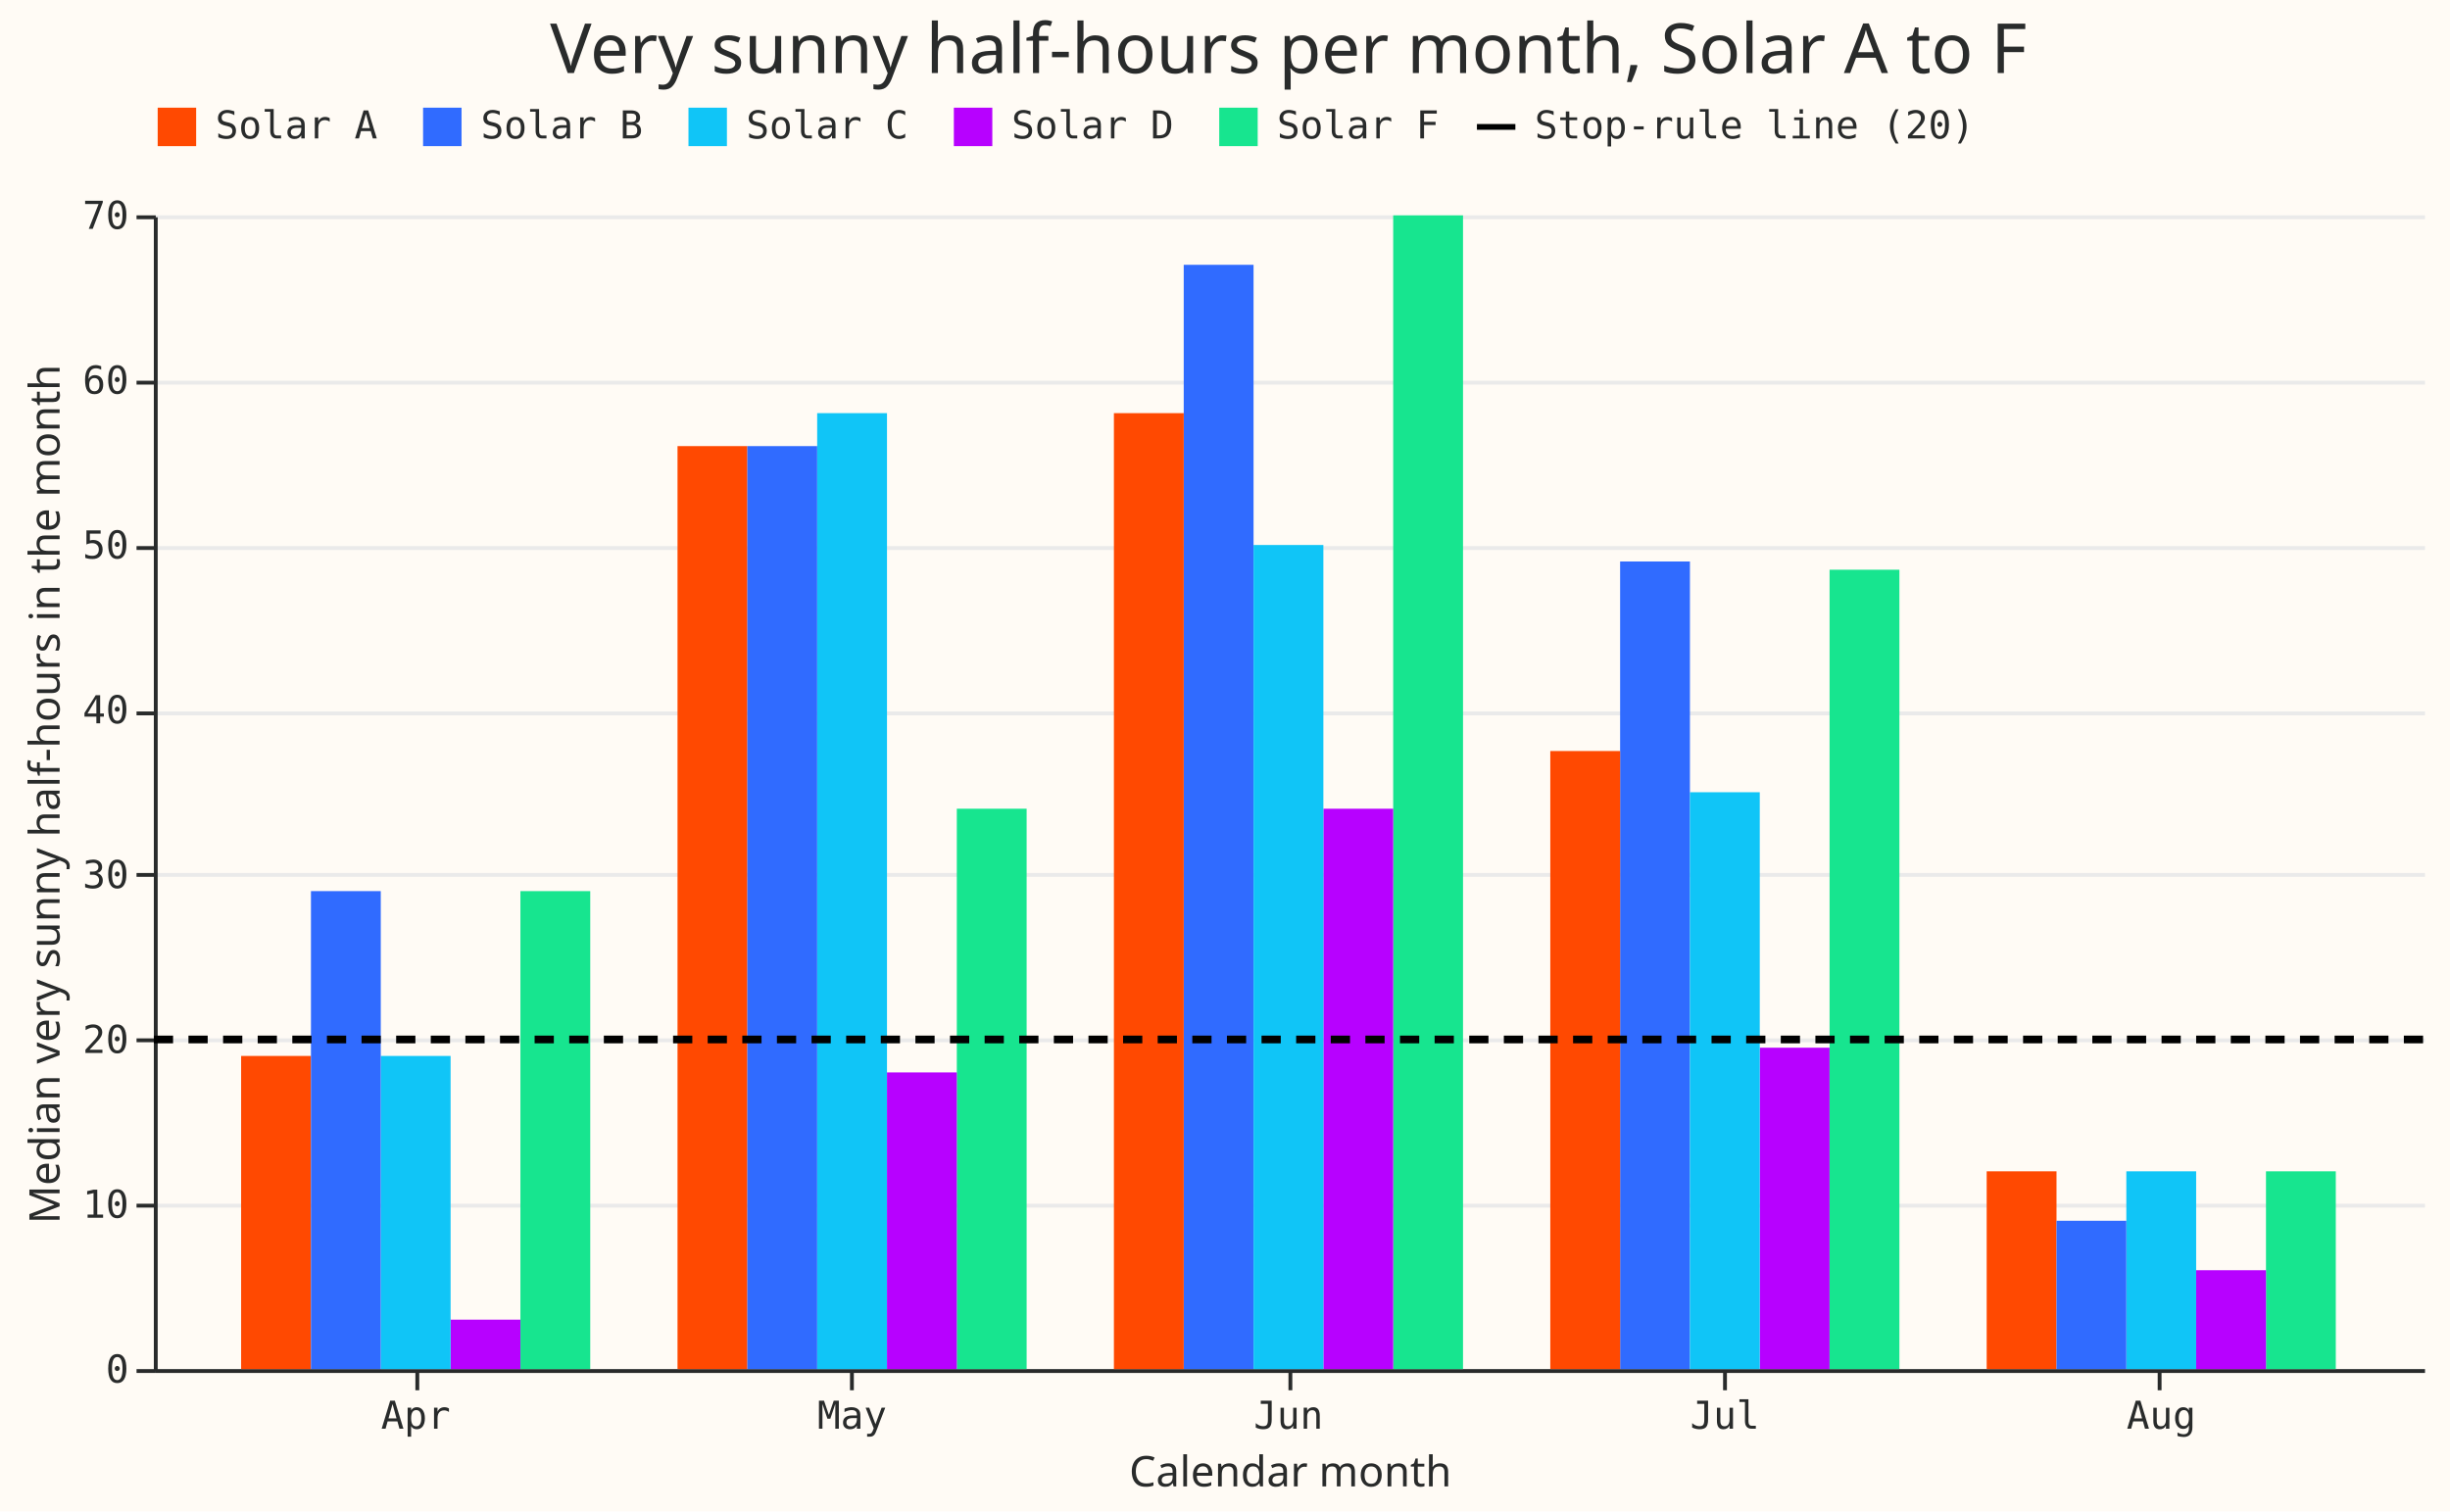
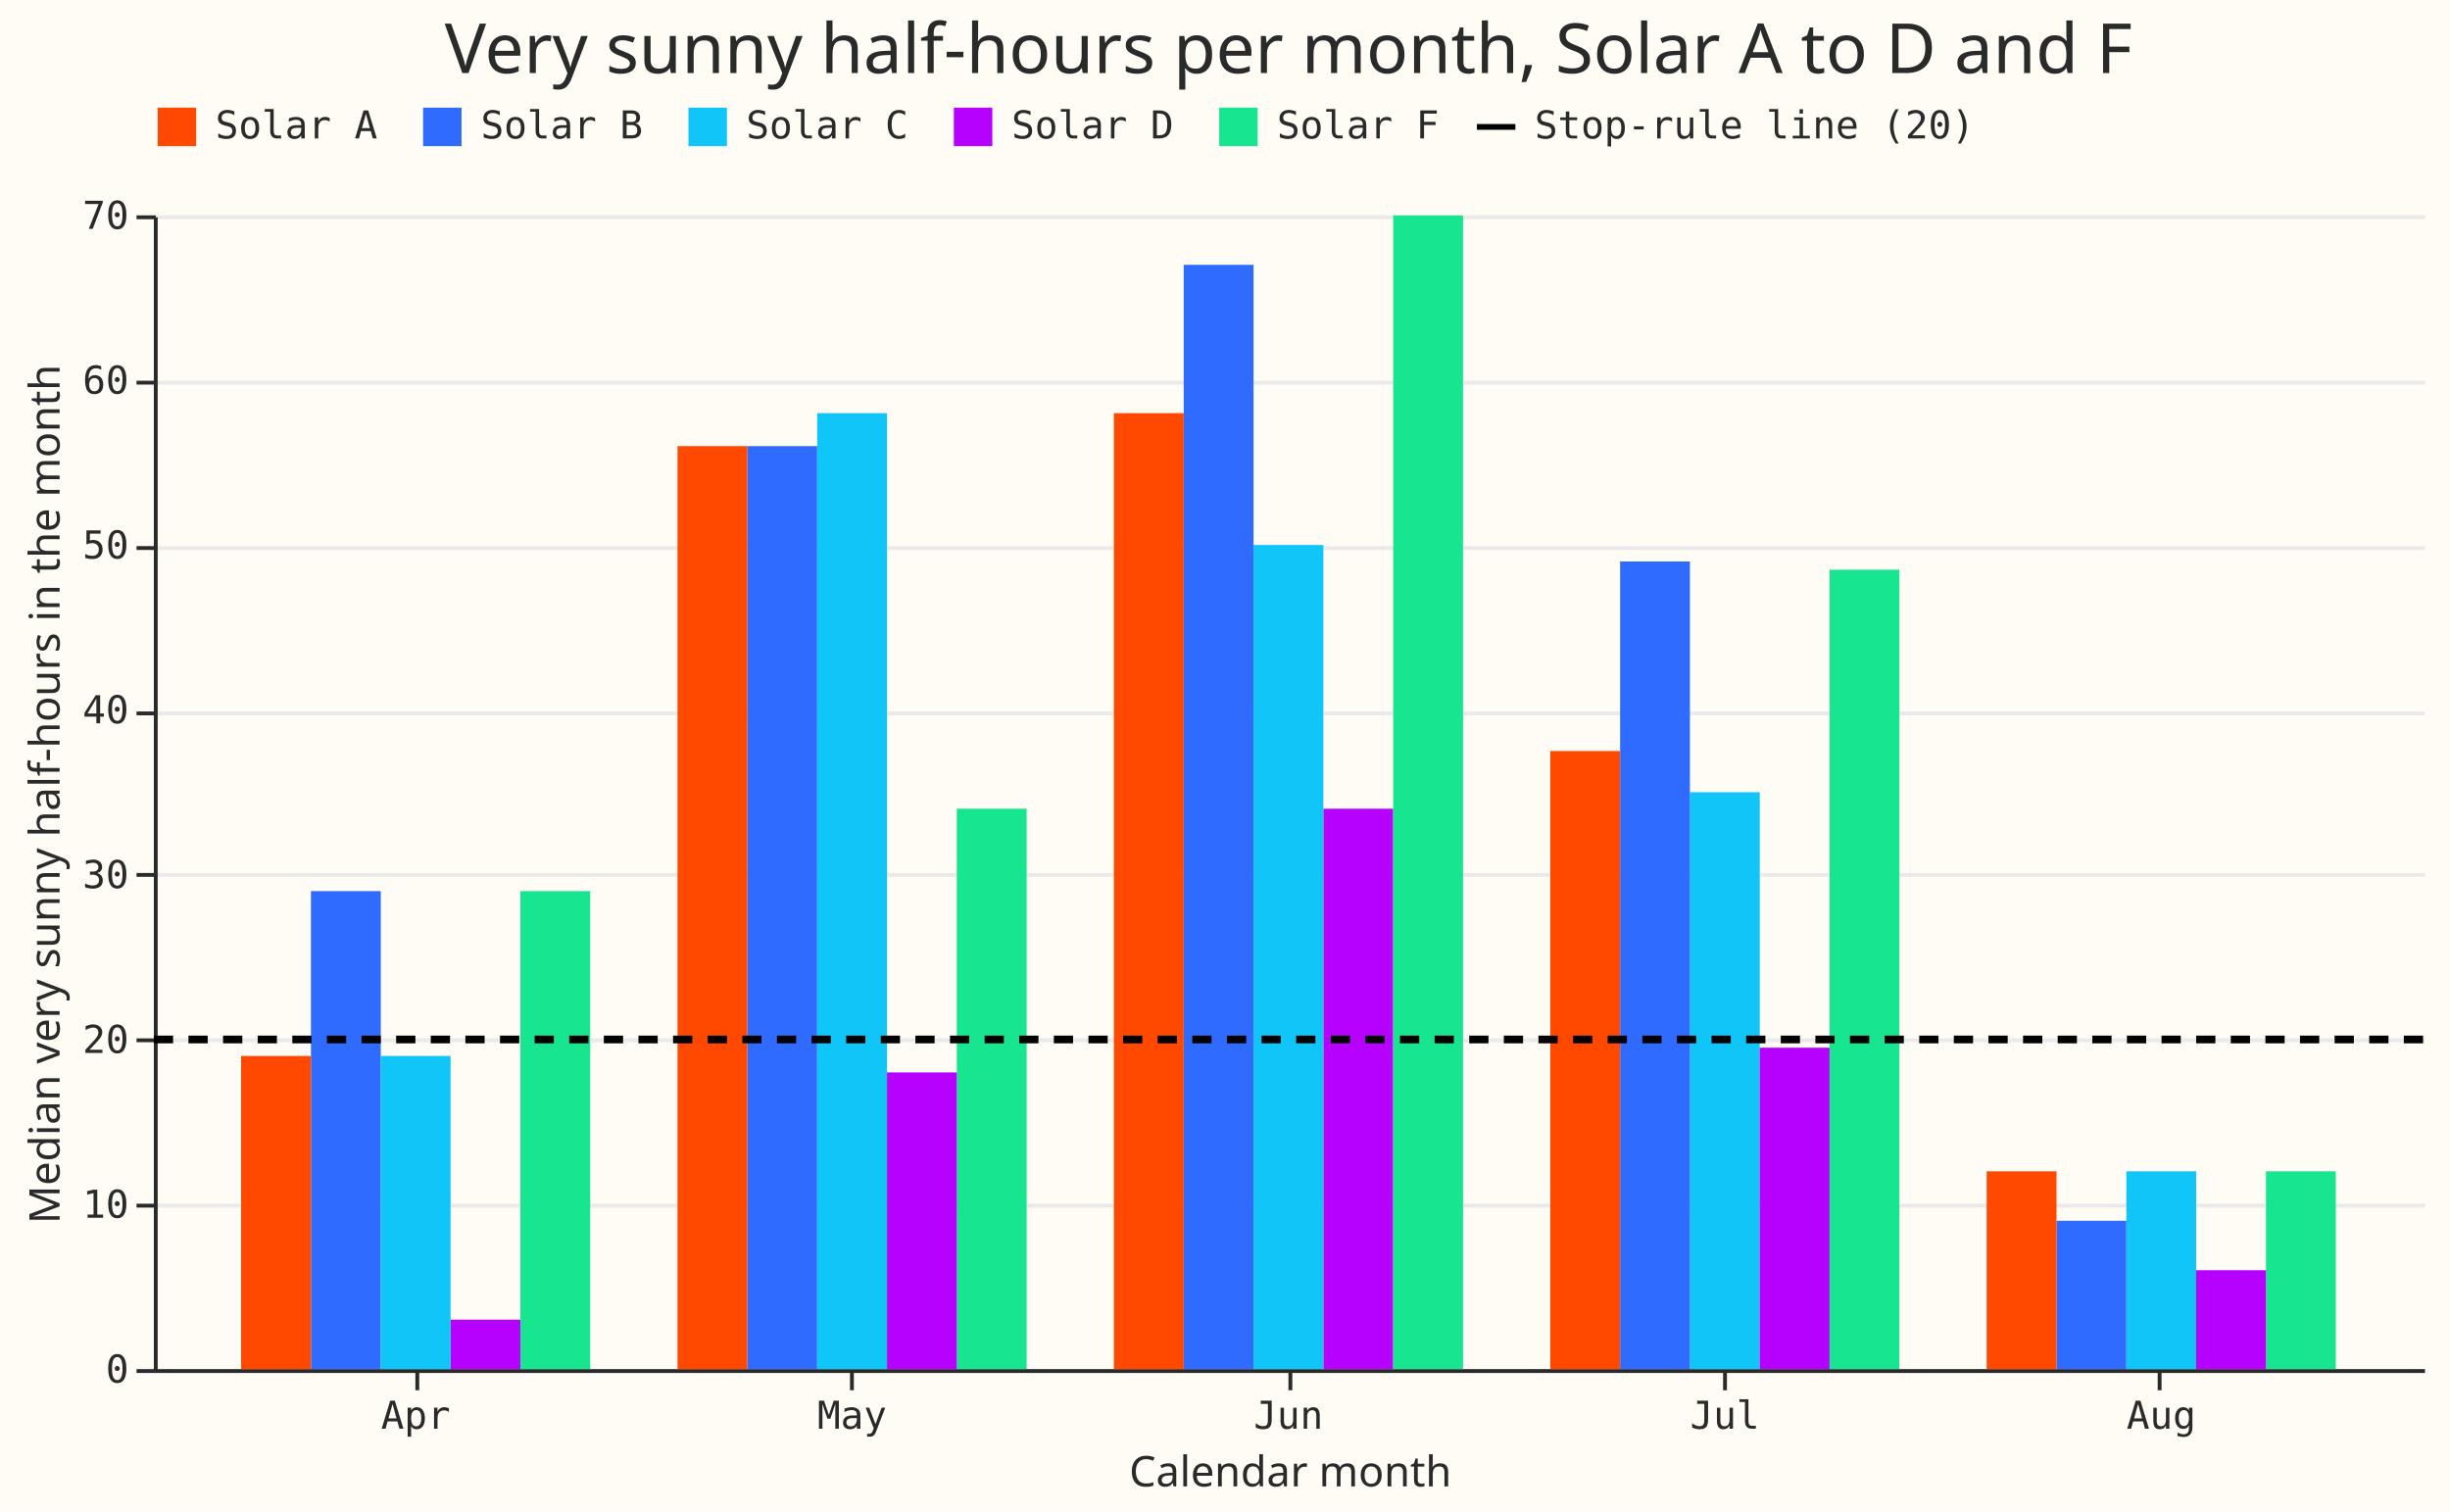
<svg xmlns="http://www.w3.org/2000/svg" version="1.1" class="marks" width="637" height="393" viewBox="0 0 637 393">
  <rect width="637" height="393" fill="#FFFBF5" />
  <g fill="none" stroke-miterlimit="10" transform="translate(40,56)">
    <g class="mark-group role-frame root" role="graphics-object" aria-roledescription="group mark container">
      <g transform="translate(0,0)">
        <path class="background" aria-hidden="true" d="M0.5,0.5h590v300h-590Z" fill="#FFFBF5" />
        <g>
          <g class="mark-group role-axis" aria-hidden="true">
            <g transform="translate(0.5,0.5)">
              <path class="background" aria-hidden="true" d="M0,0h0v0h0Z" pointer-events="none" />
              <g>
                <g class="mark-rule role-axis-grid" pointer-events="none">
                  <line transform="translate(0,300)" x2="590" y2="0" stroke="#EAEAEA" stroke-width="1" opacity="1" />
                  <line transform="translate(0,257)" x2="590" y2="0" stroke="#EAEAEA" stroke-width="1" opacity="1" />
                  <line transform="translate(0,214)" x2="590" y2="0" stroke="#EAEAEA" stroke-width="1" opacity="1" />
                  <line transform="translate(0,171)" x2="590" y2="0" stroke="#EAEAEA" stroke-width="1" opacity="1" />
                  <line transform="translate(0,129)" x2="590" y2="0" stroke="#EAEAEA" stroke-width="1" opacity="1" />
                  <line transform="translate(0,86)" x2="590" y2="0" stroke="#EAEAEA" stroke-width="1" opacity="1" />
                  <line transform="translate(0,43)" x2="590" y2="0" stroke="#EAEAEA" stroke-width="1" opacity="1" />
                  <line transform="translate(0,0)" x2="590" y2="0" stroke="#EAEAEA" stroke-width="1" opacity="1" />
                </g>
              </g>
              <path class="foreground" aria-hidden="true" d="" pointer-events="none" display="none" />
            </g>
          </g>
          <g class="mark-group role-axis" role="graphics-symbol" aria-roledescription="axis" aria-label="X-axis titled 'Calendar month' for a discrete scale with 5 values: Apr, May, Jun, Jul, Aug">
            <g transform="translate(0.5,300.5)">
              <path class="background" aria-hidden="true" d="M0,0h0v0h0Z" pointer-events="none" />
              <g>
                <g class="mark-rule role-axis-tick" pointer-events="none">
                  <line transform="translate(68,0)" x2="0" y2="5" stroke="#292B2B" stroke-width="1" opacity="1" />
                  <line transform="translate(181,0)" x2="0" y2="5" stroke="#292B2B" stroke-width="1" opacity="1" />
                  <line transform="translate(295,0)" x2="0" y2="5" stroke="#292B2B" stroke-width="1" opacity="1" />
                  <line transform="translate(408,0)" x2="0" y2="5" stroke="#292B2B" stroke-width="1" opacity="1" />
                  <line transform="translate(521,0)" x2="0" y2="5" stroke="#292B2B" stroke-width="1" opacity="1" />
                </g>
                <g class="mark-text role-axis-label" pointer-events="none">
                  <text text-anchor="middle" transform="translate(67.57692,15)" font-family="Matter Semi Mono, Roboto Mono, monospace" font-size="10px" fill="#292B2B" opacity="1">Apr</text>
                  <text text-anchor="middle" transform="translate(181.0385,15)" font-family="Matter Semi Mono, Roboto Mono, monospace" font-size="10px" fill="#292B2B" opacity="1">May</text>
                  <text text-anchor="middle" transform="translate(294.5,15)" font-family="Matter Semi Mono, Roboto Mono, monospace" font-size="10px" fill="#292B2B" opacity="1">Jun</text>
                  <text text-anchor="middle" transform="translate(407.9615,15)" font-family="Matter Semi Mono, Roboto Mono, monospace" font-size="10px" fill="#292B2B" opacity="1">Jul</text>
                  <text text-anchor="middle" transform="translate(521.4231,15)" font-family="Matter Semi Mono, Roboto Mono, monospace" font-size="10px" fill="#292B2B" opacity="1">Aug</text>
                </g>
                <g class="mark-rule role-axis-domain" pointer-events="none">
                  <line transform="translate(0,0)" x2="590" y2="0" stroke="#292B2B" stroke-width="1" opacity="1" />
                </g>
                <g class="mark-text role-axis-title" pointer-events="none">
                  <text text-anchor="middle" transform="translate(295,30)" font-family="Matter XH, DM Sans, sans-serif" font-size="11px" font-weight="normal" fill="#292B2B" opacity="1">Calendar month</text>
                </g>
              </g>
              <path class="foreground" aria-hidden="true" d="" pointer-events="none" display="none" />
            </g>
          </g>
          <g class="mark-group role-axis" role="graphics-symbol" aria-roledescription="axis" aria-label="Y-axis titled 'Median very sunny half-hours in the month' for a linear scale with values from 0 to 70">
            <g transform="translate(0.5,0.5)">
              <path class="background" aria-hidden="true" d="M0,0h0v0h0Z" pointer-events="none" />
              <g>
                <g class="mark-rule role-axis-tick" pointer-events="none">
                  <line transform="translate(0,300)" x2="-5" y2="0" stroke="#292B2B" stroke-width="1" opacity="1" />
                  <line transform="translate(0,257)" x2="-5" y2="0" stroke="#292B2B" stroke-width="1" opacity="1" />
                  <line transform="translate(0,214)" x2="-5" y2="0" stroke="#292B2B" stroke-width="1" opacity="1" />
                  <line transform="translate(0,171)" x2="-5" y2="0" stroke="#292B2B" stroke-width="1" opacity="1" />
                  <line transform="translate(0,129)" x2="-5" y2="0" stroke="#292B2B" stroke-width="1" opacity="1" />
                  <line transform="translate(0,86)" x2="-5" y2="0" stroke="#292B2B" stroke-width="1" opacity="1" />
                  <line transform="translate(0,43)" x2="-5" y2="0" stroke="#292B2B" stroke-width="1" opacity="1" />
                  <line transform="translate(0,0)" x2="-5" y2="0" stroke="#292B2B" stroke-width="1" opacity="1" />
                </g>
                <g class="mark-text role-axis-label" pointer-events="none">
                  <text text-anchor="end" transform="translate(-7,303)" font-family="Matter Semi Mono, Roboto Mono, monospace" font-size="10px" fill="#292B2B" opacity="1">0</text>
                  <text text-anchor="end" transform="translate(-7,260.1429)" font-family="Matter Semi Mono, Roboto Mono, monospace" font-size="10px" fill="#292B2B" opacity="1">10</text>
                  <text text-anchor="end" transform="translate(-7,217.2857)" font-family="Matter Semi Mono, Roboto Mono, monospace" font-size="10px" fill="#292B2B" opacity="1">20</text>
                  <text text-anchor="end" transform="translate(-7,174.4286)" font-family="Matter Semi Mono, Roboto Mono, monospace" font-size="10px" fill="#292B2B" opacity="1">30</text>
                  <text text-anchor="end" transform="translate(-7,131.5714)" font-family="Matter Semi Mono, Roboto Mono, monospace" font-size="10px" fill="#292B2B" opacity="1">40</text>
                  <text text-anchor="end" transform="translate(-7,88.71429)" font-family="Matter Semi Mono, Roboto Mono, monospace" font-size="10px" fill="#292B2B" opacity="1">50</text>
                  <text text-anchor="end" transform="translate(-7,45.85714)" font-family="Matter Semi Mono, Roboto Mono, monospace" font-size="10px" fill="#292B2B" opacity="1">60</text>
                  <text text-anchor="end" transform="translate(-7,3)" font-family="Matter Semi Mono, Roboto Mono, monospace" font-size="10px" fill="#292B2B" opacity="1">70</text>
                </g>
                <g class="mark-rule role-axis-domain" pointer-events="none">
                  <line transform="translate(0,300)" x2="0" y2="-300" stroke="#292B2B" stroke-width="1" opacity="1" />
                </g>
                <g class="mark-text role-axis-title" pointer-events="none">
                  <text text-anchor="middle" transform="translate(-23.00195,150) rotate(-90) translate(0,-2)" font-family="Matter XH, DM Sans, sans-serif" font-size="11px" font-weight="normal" fill="#292B2B" opacity="1">Median very sunny half-hours in the month</text>
                </g>
              </g>
              <path class="foreground" aria-hidden="true" d="" pointer-events="none" display="none" />
            </g>
          </g>
          <g class="mark-rect role-mark layer_0_marks" role="graphics-object" aria-roledescription="rect mark container">
+             <path aria-label="Calendar month: Apr; Median very sunny half-hours in the month: 3; farm: Solar D" role="graphics-symbol" aria-roledescription="bar" d="M77.154,287.143h18.154v12.857h-18.154Z" fill="#B701FF" />
+             <path aria-label="Calendar month: Jul; Median very sunny half-hours in the month: 35; farm: Solar C" role="graphics-symbol" aria-roledescription="bar" d="M399.385,150h18.154v150h-18.154Z" fill="#10C5F7" />
+             <path aria-label="Calendar month: Jun; Median very sunny half-hours in the month: 34; farm: Solar D" role="graphics-symbol" aria-roledescription="bar" d="M304.077,154.286h18.154v145.714h-18.154Z" fill="#B701FF" />
+             <path aria-label="Calendar month: May; Median very sunny half-hours in the month: 34; farm: Solar F" role="graphics-symbol" aria-roledescription="bar" d="M208.769,154.286h18.154v145.714h-18.154Z" fill="#17E58F" />
+             <path aria-label="Calendar month: Jun; Median very sunny half-hours in the month: 50; farm: Solar C" role="graphics-symbol" aria-roledescription="bar" d="M285.923,85.714h18.154v214.286h-18.154Z" fill="#10C5F7" />
+             <path aria-label="Calendar month: Aug; Median very sunny half-hours in the month: 9; farm: Solar B" role="graphics-symbol" aria-roledescription="bar" d="M494.692,261.429h18.154v38.571h-18.154Z" fill="#306BFF" />
+             <path aria-label="Calendar month: May; Median very sunny half-hours in the month: 56; farm: Solar B" role="graphics-symbol" aria-roledescription="bar" d="M154.308,60h18.154v240h-18.154Z" fill="#306BFF" />
+             <path aria-label="Calendar month: May; Median very sunny half-hours in the month: 56; farm: Solar A" role="graphics-symbol" aria-roledescription="bar" d="M136.154,60h18.154v240h-18.154Z" fill="#FF4901" />
+             <path aria-label="Calendar month: Jun; Median very sunny half-hours in the month: 70; farm: Solar F" role="graphics-symbol" aria-roledescription="bar" d="M322.231,0h18.154v300h-18.154Z" fill="#17E58F" />
+             <path aria-label="Calendar month: Aug; Median very sunny half-hours in the month: 12; farm: Solar F" role="graphics-symbol" aria-roledescription="bar" d="M549.154,248.571h18.154v51.429h-18.154Z" fill="#17E58F" />
+             <path aria-label="Calendar month: Jul; Median very sunny half-hours in the month: 37.5; farm: Solar A" role="graphics-symbol" aria-roledescription="bar" d="M363.077,139.286h18.154v160.714h-18.154Z" fill="#FF4901" />
+             <path aria-label="Calendar month: Aug; Median very sunny half-hours in the month: 12; farm: Solar C" role="graphics-symbol" aria-roledescription="bar" d="M512.846,248.571h18.154v51.429h-18.154Z" fill="#10C5F7" />
+             <path aria-label="Calendar month: Jun; Median very sunny half-hours in the month: 67; farm: Solar B" role="graphics-symbol" aria-roledescription="bar" d="M267.769,12.857h18.154v287.143h-18.154Z" fill="#306BFF" />
+             <path aria-label="Calendar month: Apr; Median very sunny half-hours in the month: 29; farm: Solar F" role="graphics-symbol" aria-roledescription="bar" d="M95.308,175.714h18.154v124.286h-18.154Z" fill="#17E58F" />
+             <path aria-label="Calendar month: Aug; Median very sunny half-hours in the month: 12; farm: Solar A" role="graphics-symbol" aria-roledescription="bar" d="M476.538,248.571h18.154v51.429h-18.154Z" fill="#FF4901" />
+             <path aria-label="Calendar month: Jul; Median very sunny half-hours in the month: 19.5; farm: Solar D" role="graphics-symbol" aria-roledescription="bar" d="M417.538,216.429h18.154v83.571h-18.154Z" fill="#B701FF" />
+             <path aria-label="Calendar month: Jul; Median very sunny half-hours in the month: 49; farm: Solar B" role="graphics-symbol" aria-roledescription="bar" d="M381.231,90h18.154v210h-18.154Z" fill="#306BFF" />
+             <path aria-label="Calendar month: Aug; Median very sunny half-hours in the month: 6; farm: Solar D" role="graphics-symbol" aria-roledescription="bar" d="M531,274.286h18.154v25.714h-18.154Z" fill="#B701FF" />
            <path aria-label="Calendar month: May; Median very sunny half-hours in the month: 58; farm: Solar C" role="graphics-symbol" aria-roledescription="bar" d="M172.462,51.429h18.154v248.571h-18.154Z" fill="#10C5F7" />
-             <path aria-label="Calendar month: Apr; Median very sunny half-hours in the month: 3; farm: Solar D" role="graphics-symbol" aria-roledescription="bar" d="M77.154,287.143h18.154v12.857h-18.154Z" fill="#B701FF" />
-             <path aria-label="Calendar month: May; Median very sunny half-hours in the month: 34; farm: Solar F" role="graphics-symbol" aria-roledescription="bar" d="M208.769,154.286h18.154v145.714h-18.154Z" fill="#17E58F" />
+             <path aria-label="Calendar month: Apr; Median very sunny half-hours in the month: 29; farm: Solar B" role="graphics-symbol" aria-roledescription="bar" d="M40.846,175.714h18.154v124.286h-18.154Z" fill="#306BFF" />
+             <path aria-label="Calendar month: May; Median very sunny half-hours in the month: 18; farm: Solar D" role="graphics-symbol" aria-roledescription="bar" d="M190.615,222.857h18.154v77.143h-18.154Z" fill="#B701FF" />
+             <path aria-label="Calendar month: Jun; Median very sunny half-hours in the month: 58; farm: Solar A" role="graphics-symbol" aria-roledescription="bar" d="M249.615,51.429h18.154v248.571h-18.154Z" fill="#FF4901" />
            <path aria-label="Calendar month: Apr; Median very sunny half-hours in the month: 19; farm: Solar A" role="graphics-symbol" aria-roledescription="bar" d="M22.692,218.571h18.154v81.429h-18.154Z" fill="#FF4901" />
-             <path aria-label="Calendar month: Aug; Median very sunny half-hours in the month: 12; farm: Solar A" role="graphics-symbol" aria-roledescription="bar" d="M476.538,248.571h18.154v51.429h-18.154Z" fill="#FF4901" />
-             <path aria-label="Calendar month: Jun; Median very sunny half-hours in the month: 70; farm: Solar F" role="graphics-symbol" aria-roledescription="bar" d="M322.231,0h18.154v300h-18.154Z" fill="#17E58F" />
-             <path aria-label="Calendar month: May; Median very sunny half-hours in the month: 56; farm: Solar A" role="graphics-symbol" aria-roledescription="bar" d="M136.154,60h18.154v240h-18.154Z" fill="#FF4901" />
-             <path aria-label="Calendar month: May; Median very sunny half-hours in the month: 56; farm: Solar B" role="graphics-symbol" aria-roledescription="bar" d="M154.308,60h18.154v240h-18.154Z" fill="#306BFF" />
-             <path aria-label="Calendar month: May; Median very sunny half-hours in the month: 18; farm: Solar D" role="graphics-symbol" aria-roledescription="bar" d="M190.615,222.857h18.154v77.143h-18.154Z" fill="#B701FF" />
-             <path aria-label="Calendar month: Aug; Median very sunny half-hours in the month: 12; farm: Solar C" role="graphics-symbol" aria-roledescription="bar" d="M512.846,248.571h18.154v51.429h-18.154Z" fill="#10C5F7" />
-             <path aria-label="Calendar month: Jul; Median very sunny half-hours in the month: 19.5; farm: Solar D" role="graphics-symbol" aria-roledescription="bar" d="M417.538,216.429h18.154v83.571h-18.154Z" fill="#B701FF" />
            <path aria-label="Calendar month: Jul; Median very sunny half-hours in the month: 48.5; farm: Solar F" role="graphics-symbol" aria-roledescription="bar" d="M435.692,92.143h18.154v207.857h-18.154Z" fill="#17E58F" />
            <path aria-label="Calendar month: Apr; Median very sunny half-hours in the month: 19; farm: Solar C" role="graphics-symbol" aria-roledescription="bar" d="M59,218.571h18.154v81.429h-18.154Z" fill="#10C5F7" />
-             <path aria-label="Calendar month: Apr; Median very sunny half-hours in the month: 29; farm: Solar F" role="graphics-symbol" aria-roledescription="bar" d="M95.308,175.714h18.154v124.286h-18.154Z" fill="#17E58F" />
-             <path aria-label="Calendar month: Jul; Median very sunny half-hours in the month: 49; farm: Solar B" role="graphics-symbol" aria-roledescription="bar" d="M381.231,90h18.154v210h-18.154Z" fill="#306BFF" />
-             <path aria-label="Calendar month: Aug; Median very sunny half-hours in the month: 9; farm: Solar B" role="graphics-symbol" aria-roledescription="bar" d="M494.692,261.429h18.154v38.571h-18.154Z" fill="#306BFF" />
-             <path aria-label="Calendar month: Jun; Median very sunny half-hours in the month: 34; farm: Solar D" role="graphics-symbol" aria-roledescription="bar" d="M304.077,154.286h18.154v145.714h-18.154Z" fill="#B701FF" />
-             <path aria-label="Calendar month: Aug; Median very sunny half-hours in the month: 12; farm: Solar F" role="graphics-symbol" aria-roledescription="bar" d="M549.154,248.571h18.154v51.429h-18.154Z" fill="#17E58F" />
-             <path aria-label="Calendar month: Jun; Median very sunny half-hours in the month: 67; farm: Solar B" role="graphics-symbol" aria-roledescription="bar" d="M267.769,12.857h18.154v287.143h-18.154Z" fill="#306BFF" />
-             <path aria-label="Calendar month: Jul; Median very sunny half-hours in the month: 35; farm: Solar C" role="graphics-symbol" aria-roledescription="bar" d="M399.385,150h18.154v150h-18.154Z" fill="#10C5F7" />
-             <path aria-label="Calendar month: Aug; Median very sunny half-hours in the month: 6; farm: Solar D" role="graphics-symbol" aria-roledescription="bar" d="M531,274.286h18.154v25.714h-18.154Z" fill="#B701FF" />
-             <path aria-label="Calendar month: Jun; Median very sunny half-hours in the month: 58; farm: Solar A" role="graphics-symbol" aria-roledescription="bar" d="M249.615,51.429h18.154v248.571h-18.154Z" fill="#FF4901" />
-             <path aria-label="Calendar month: Apr; Median very sunny half-hours in the month: 29; farm: Solar B" role="graphics-symbol" aria-roledescription="bar" d="M40.846,175.714h18.154v124.286h-18.154Z" fill="#306BFF" />
-             <path aria-label="Calendar month: Jul; Median very sunny half-hours in the month: 37.5; farm: Solar A" role="graphics-symbol" aria-roledescription="bar" d="M363.077,139.286h18.154v160.714h-18.154Z" fill="#FF4901" />
-             <path aria-label="Calendar month: Jun; Median very sunny half-hours in the month: 50; farm: Solar C" role="graphics-symbol" aria-roledescription="bar" d="M285.923,85.714h18.154v214.286h-18.154Z" fill="#10C5F7" />
          </g>
          <g class="mark-rule role-mark layer_1_marks" role="graphics-object" aria-roledescription="rule mark container">
            <line aria-label="y: 20; rule: Stop-rule line (20)" role="graphics-symbol" aria-roledescription="rule mark" transform="translate(590,214.2857)" x2="-590" y2="0" stroke="#000000" stroke-width="2" stroke-dasharray="5,4" />
          </g>
          <g class="mark-group role-legend" role="graphics-symbol" aria-roledescription="legend" aria-label="Symbol legend for fill color with 5 values: Solar A, Solar B, Solar C, Solar D, Solar F">
            <g transform="translate(0,-29)">
              <path class="background" aria-hidden="true" d="M0,0h335v11h-335Z" pointer-events="none" />
              <g>
                <g class="mark-group role-legend-entry">
                  <g transform="translate(0,0)">
                    <path class="background" aria-hidden="true" d="M0,0h0v0h0Z" pointer-events="none" />
                    <g>
                      <g class="mark-group role-scope" role="graphics-object" aria-roledescription="group mark container">
                        <g transform="translate(0,0)">
                          <path class="background" aria-hidden="true" d="M0,0h58.007v11h-58.007Z" pointer-events="none" opacity="1" />
                          <g>
                            <g class="mark-symbol role-legend-symbol" pointer-events="none">
                              <path transform="translate(6,6)" d="M-5,-5h10v10h-10Z" fill="#FF4901" stroke-width="1.5" opacity="1" />
                            </g>
                            <g class="mark-text role-legend-label" pointer-events="none">
                              <text text-anchor="start" transform="translate(16,9)" font-family="Matter Semi Mono, Roboto Mono, monospace" font-size="10px" fill="#292B2B" opacity="1">Solar A</text>
                            </g>
                          </g>
                          <path class="foreground" aria-hidden="true" d="" pointer-events="none" display="none" />
                        </g>
                        <g transform="translate(69,0)">
                          <path class="background" aria-hidden="true" d="M0,0h58.007v11h-58.007Z" pointer-events="none" opacity="1" />
                          <g>
                            <g class="mark-symbol role-legend-symbol" pointer-events="none">
                              <path transform="translate(6,6)" d="M-5,-5h10v10h-10Z" fill="#306BFF" stroke-width="1.5" opacity="1" />
                            </g>
                            <g class="mark-text role-legend-label" pointer-events="none">
                              <text text-anchor="start" transform="translate(16,9)" font-family="Matter Semi Mono, Roboto Mono, monospace" font-size="10px" fill="#292B2B" opacity="1">Solar B</text>
                            </g>
                          </g>
                          <path class="foreground" aria-hidden="true" d="" pointer-events="none" display="none" />
                        </g>
                        <g transform="translate(138,0)">
                          <path class="background" aria-hidden="true" d="M0,0h58.007v11h-58.007Z" pointer-events="none" opacity="1" />
                          <g>
                            <g class="mark-symbol role-legend-symbol" pointer-events="none">
                              <path transform="translate(6,6)" d="M-5,-5h10v10h-10Z" fill="#10C5F7" stroke-width="1.5" opacity="1" />
                            </g>
                            <g class="mark-text role-legend-label" pointer-events="none">
                              <text text-anchor="start" transform="translate(16,9)" font-family="Matter Semi Mono, Roboto Mono, monospace" font-size="10px" fill="#292B2B" opacity="1">Solar C</text>
                            </g>
                          </g>
                          <path class="foreground" aria-hidden="true" d="" pointer-events="none" display="none" />
                        </g>
                        <g transform="translate(207,0)">
                          <path class="background" aria-hidden="true" d="M0,0h58.007v11h-58.007Z" pointer-events="none" opacity="1" />
                          <g>
                            <g class="mark-symbol role-legend-symbol" pointer-events="none">
                              <path transform="translate(6,6)" d="M-5,-5h10v10h-10Z" fill="#B701FF" stroke-width="1.5" opacity="1" />
                            </g>
                            <g class="mark-text role-legend-label" pointer-events="none">
                              <text text-anchor="start" transform="translate(16,9)" font-family="Matter Semi Mono, Roboto Mono, monospace" font-size="10px" fill="#292B2B" opacity="1">Solar D</text>
                            </g>
                          </g>
                          <path class="foreground" aria-hidden="true" d="" pointer-events="none" display="none" />
                        </g>
                        <g transform="translate(276,0)">
                          <path class="background" aria-hidden="true" d="M0,0h58.007v11h-58.007Z" pointer-events="none" opacity="1" />
                          <g>
                            <g class="mark-symbol role-legend-symbol" pointer-events="none">
                              <path transform="translate(6,6)" d="M-5,-5h10v10h-10Z" fill="#17E58F" stroke-width="1.5" opacity="1" />
                            </g>
                            <g class="mark-text role-legend-label" pointer-events="none">
                              <text text-anchor="start" transform="translate(16,9)" font-family="Matter Semi Mono, Roboto Mono, monospace" font-size="10px" fill="#292B2B" opacity="1">Solar F</text>
                            </g>
                          </g>
                          <path class="foreground" aria-hidden="true" d="" pointer-events="none" display="none" />
                        </g>
                      </g>
                    </g>
                    <path class="foreground" aria-hidden="true" d="" pointer-events="none" display="none" />
                  </g>
                </g>
              </g>
              <path class="foreground" aria-hidden="true" d="" pointer-events="none" display="none" />
            </g>
          </g>
          <g class="mark-group role-legend" role="graphics-symbol" aria-roledescription="legend" aria-label="Symbol legend for stroke color with 1 value: Stop-rule line (20)">
            <g transform="translate(343,-29)">
              <path class="background" aria-hidden="true" d="M0,0h131v11h-131Z" pointer-events="none" />
              <g>
                <g class="mark-group role-legend-entry">
                  <g transform="translate(0,0)">
                    <path class="background" aria-hidden="true" d="M0,0h0v0h0Z" pointer-events="none" />
                    <g>
                      <g class="mark-group role-scope" role="graphics-object" aria-roledescription="group mark container">
                        <g transform="translate(0,0)">
                          <path class="background" aria-hidden="true" d="M0,0h130.019v11h-130.019Z" pointer-events="none" opacity="1" />
                          <g>
                            <g class="mark-symbol role-legend-symbol" pointer-events="none">
                              <path transform="translate(6,6)" d="M-5,0L5,0" stroke="#000000" stroke-width="1.5" opacity="1" />
                            </g>
                            <g class="mark-text role-legend-label" pointer-events="none">
                              <text text-anchor="start" transform="translate(16,9)" font-family="Matter Semi Mono, Roboto Mono, monospace" font-size="10px" fill="#292B2B" opacity="1">Stop-rule line (20)</text>
                            </g>
                          </g>
                          <path class="foreground" aria-hidden="true" d="" pointer-events="none" display="none" />
                        </g>
                      </g>
                    </g>
                    <path class="foreground" aria-hidden="true" d="" pointer-events="none" display="none" />
                  </g>
                </g>
              </g>
              <path class="foreground" aria-hidden="true" d="" pointer-events="none" display="none" />
            </g>
          </g>
          <g class="mark-group role-title">
            <g transform="translate(295,-51)">
              <path class="background" aria-hidden="true" d="M0,0h0v0h0Z" pointer-events="none" />
              <g>
-                 <g class="mark-text role-title-text" role="graphics-symbol" aria-roledescription="title" aria-label="Title text 'Very sunny half-hours per month, Solar A to F'" pointer-events="none">
-                   <text text-anchor="middle" transform="translate(0,14)" font-family="Matter XH, DM Sans, sans-serif" font-size="18px" font-weight="normal" fill="#292B2B" opacity="1">Very sunny half-hours per month, Solar A to F</text>
+                 <g class="mark-text role-title-text" role="graphics-symbol" aria-roledescription="title" aria-label="Title text 'Very sunny half-hours per month, Solar A to D and F'" pointer-events="none">
+                   <text text-anchor="middle" transform="translate(0,14)" font-family="Matter XH, DM Sans, sans-serif" font-size="18px" font-weight="normal" fill="#292B2B" opacity="1">Very sunny half-hours per month, Solar A to D and F</text>
                </g>
              </g>
              <path class="foreground" aria-hidden="true" d="" pointer-events="none" display="none" />
            </g>
          </g>
        </g>
        <path class="foreground" aria-hidden="true" d="" display="none" />
      </g>
    </g>
  </g>
</svg>
